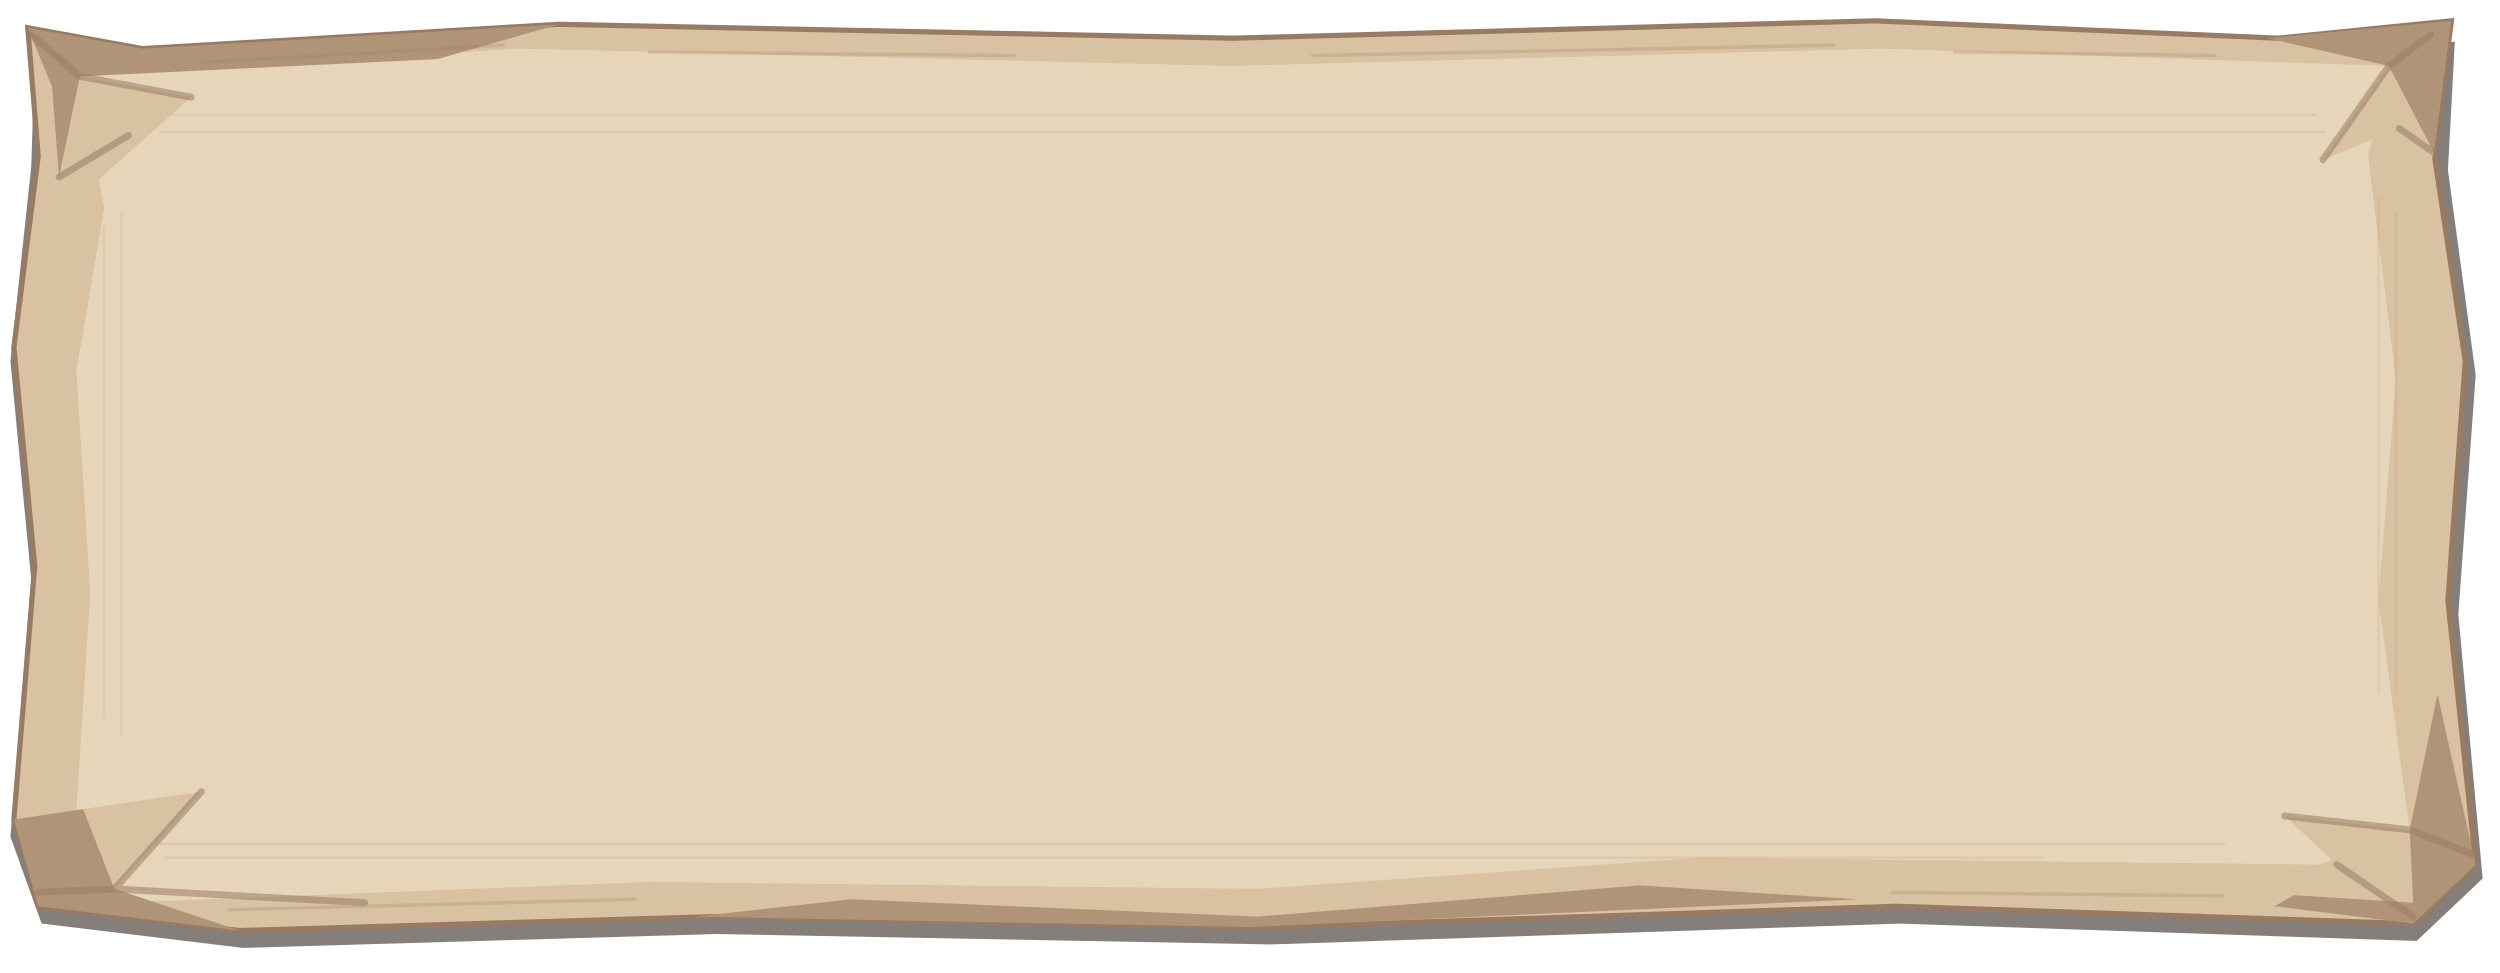
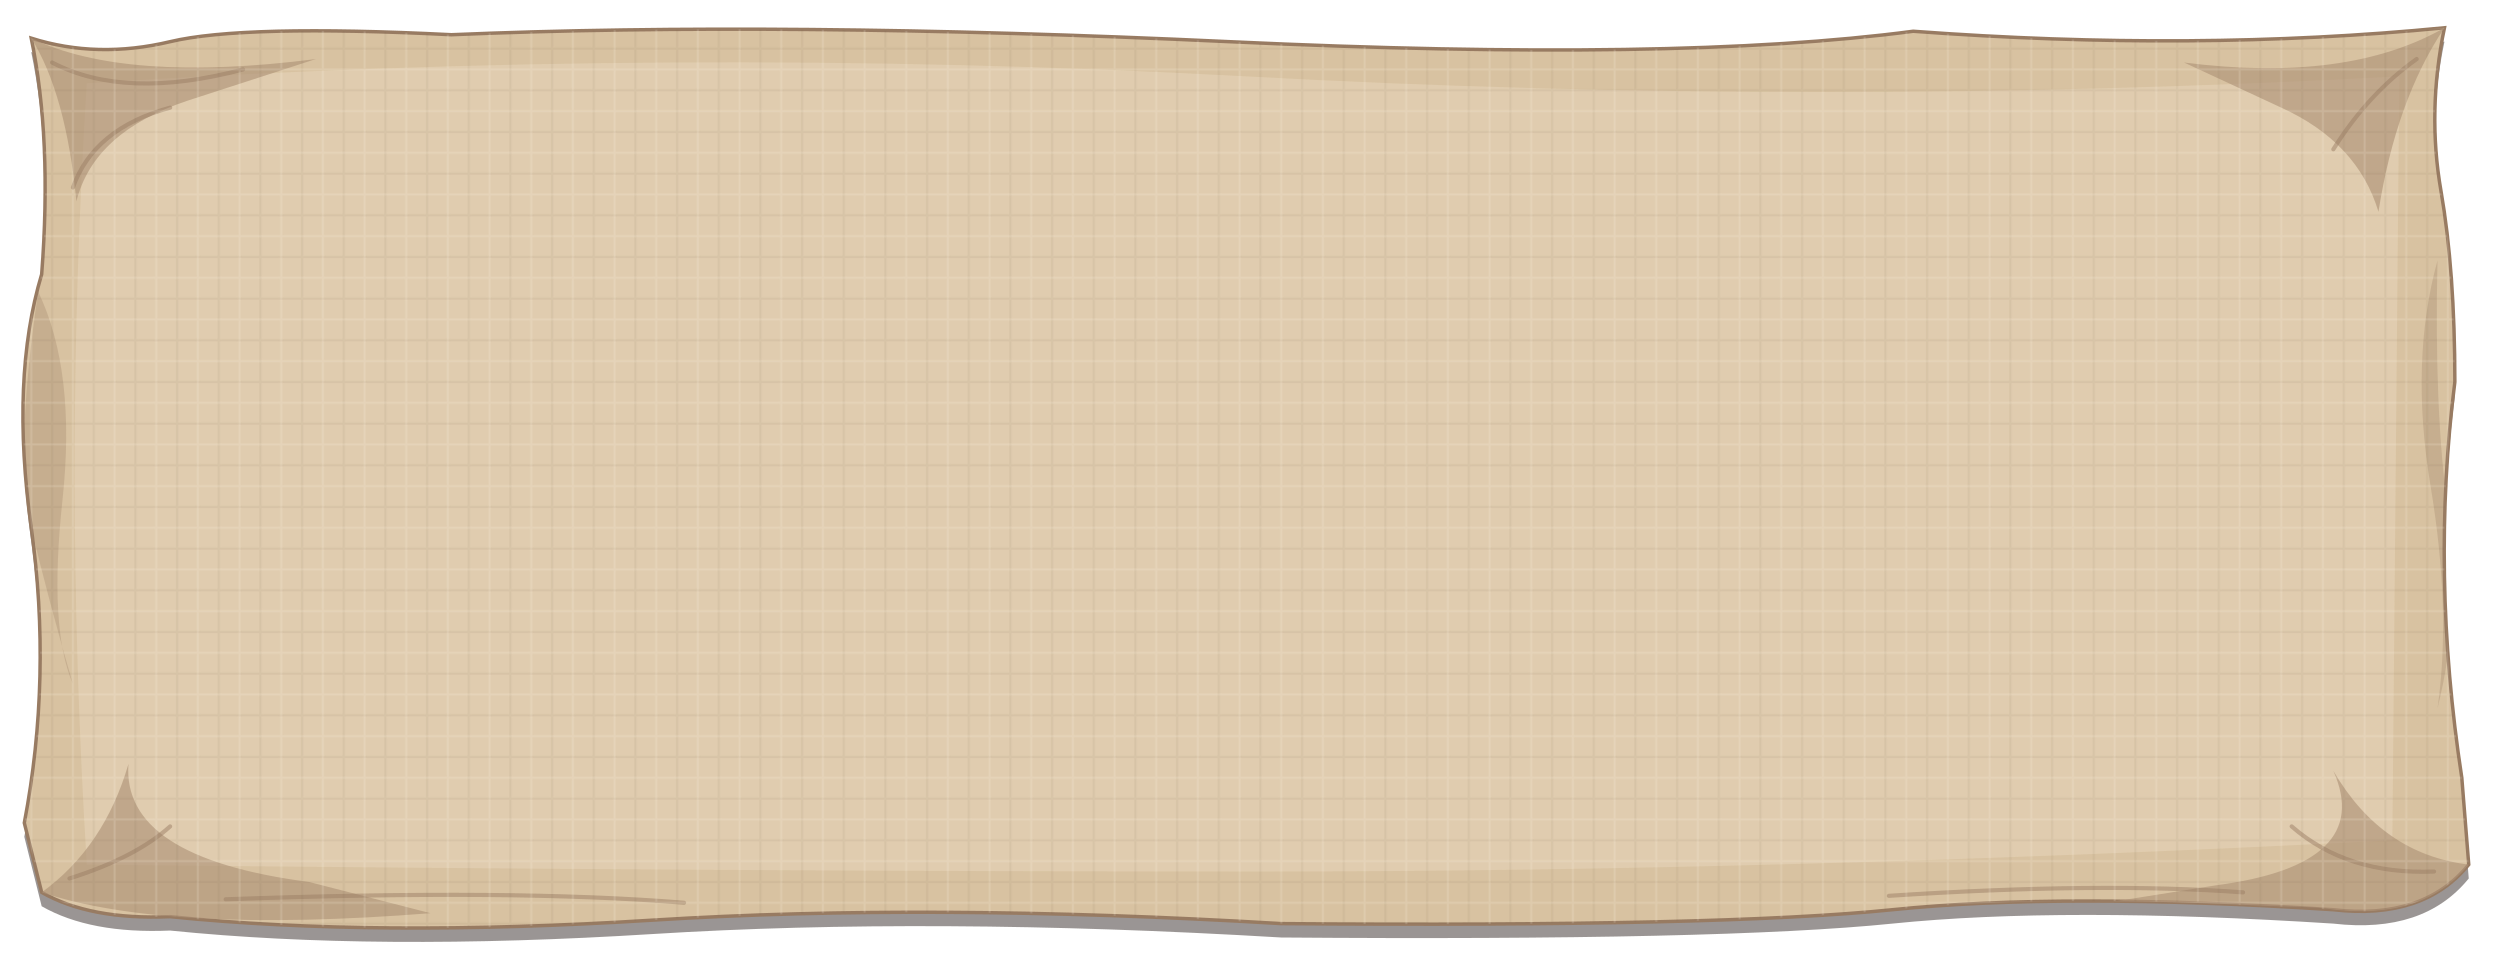
<svg xmlns="http://www.w3.org/2000/svg" width="720" height="280" viewBox="0 0 720 280" preserveAspectRatio="none">
-   <path fill="#201511" opacity=".55" d="m10 16 31 3 120-6 194 3 185-4 116 5 51-5-2 37 8 59-5 69 7 76-19 18-149-5-181 6-160-3-136 4-58-7-9-25 6-74-6-63 6-56z" />
-   <path fill="#d8c2a1" stroke="#987b62" stroke-width="1.5" d="m8 8 33 6 120-7 194 4 185-5 116 5 50-5-5 38 9 60-5 69 8 76-18 17-149-5-181 6-160-3-136 4-58-7-7-25 6-73-6-63 7-55z" />
-   <path fill="#e7d5b9" d="m23 22 126-8 205 5 188-5 146 5-6 26 8 64-5 64 9 66-26 10-178-2-128 9-175-2-154 6-11-27 4-62-4-64 8-47z" />
-   <path fill="#af9478" d="m8 8 33 6-18 8-6 29-2-26zm698-2-5 38-11-13-2-12-35-8zm-4 194 11 49-18 17-40-5 39-22zM4 236l7 25 58 7-36-12-9-23zM41 14l120-7-35 10-103 5zm159 250 160 3 175-8-63-4-110 9-117-5z" />
-   <path fill="#d8c2a1" d="m23 22 32 6-37 33 4-27zm665-3-19 27 22-9 4 24 6-17zm6 220-36-4 15 14-72 5 94 6zM24 233l34-5-25 28 72 4-72-4z" />
-   <g fill="none" stroke="#987b62" stroke-linecap="round" opacity=".55">
-     <path d="m9 10 14 12 32 6m-38 23 20-12m663-29-12 9-19 27m32-2-10-7m21 209-18-7-36-4m37 29-22-15M11 257l22-1 25-28m-25 28 72 4" stroke-width="2" />
-     <path d="m58 18 87-5m42 2 105 1m86 0 150-3m35 2 75 1M66 262l117-3m362-2 95 1" stroke-width="1" opacity=".45" />
-   </g>
-   <g fill="none" stroke="#af9478" opacity=".18" stroke-width=".7">
-     <path d="M49 33h618M46 38h624M46 243h595M47 247h541M30 65v142m5-146v151m650-155v143m5-139v139" />
+   <defs>
+     <path id="hem" d="M9 11Q28 17 49 12T130 10Q225 6 354 12T551 9Q632 15 704 8Q699 32 703 55T707 110Q700 165 709 224L711 249Q698 265 672 262Q594 257 545 262T369 266Q268 260 188 265T49 264Q26 265 12 257L7 237Q15 195 9 152T12 79Q15 40 9 11Z" />
+     <clipPath id="edge">
+       <use href="#hem" />
+     </clipPath>
+     <pattern id="fibre" width="12" height="12" patternUnits="userSpaceOnUse">
+       <path d="M0 2h12M3 0v12" fill="none" stroke="#6d5945" stroke-width=".65" opacity=".075" />
+       <path d="M0 8h12M9 0v12" fill="none" stroke="#fff7e9" stroke-width=".6" opacity=".16" />
+     </pattern>
+   </defs>
+   <use href="#hem" transform="translate(0 4)" fill="#201511" opacity=".45" />
+   <use href="#hem" fill="#d8c2a1" stroke="#987b62" stroke-width="1" />
+   <g clip-path="url(#edge)">
+     <path fill="#e7d5b9" opacity=".55" d="M25 24Q194 13 359 22T691 22L689 242Q514 251 363 251T25 249Q18 135 25 24Z" />
+     <path fill="#af9478" opacity=".65" d="M9 11Q19 27 22 58Q27 38 54 29L91 17Q36 24 9 11ZM704 8Q690 29 685 61Q679 41 657 31L629 18Q676 24 704 8ZM711 249Q686 246 672 222Q684 249 638 255L594 262Q664 260 672 262Q699 265 711 249ZM12 257Q30 244 37 220Q35 247 89 254L124 263Q48 269 12 257Z" />
+     <path fill="#987b62" opacity=".28" d="M11 84Q22 107 18 144T21 197Q14 173 9 152T11 84ZM702 75Q694 104 700 140T702 204Q709 176 705 147T702 75Z" />
+     <path d="M15 18Q36 29 70 20M21 54Q27 37 49 31M696 17Q682 27 672 43M701 251Q676 252 660 238M20 253Q39 247 49 238M65 259Q148 256 197 260M544 258Q605 254 646 257" fill="none" stroke="#987b62" stroke-width="1.2" stroke-linecap="round" opacity=".48" />
+     <use href="#hem" fill="url(#fibre)" />
  </g>
</svg>
